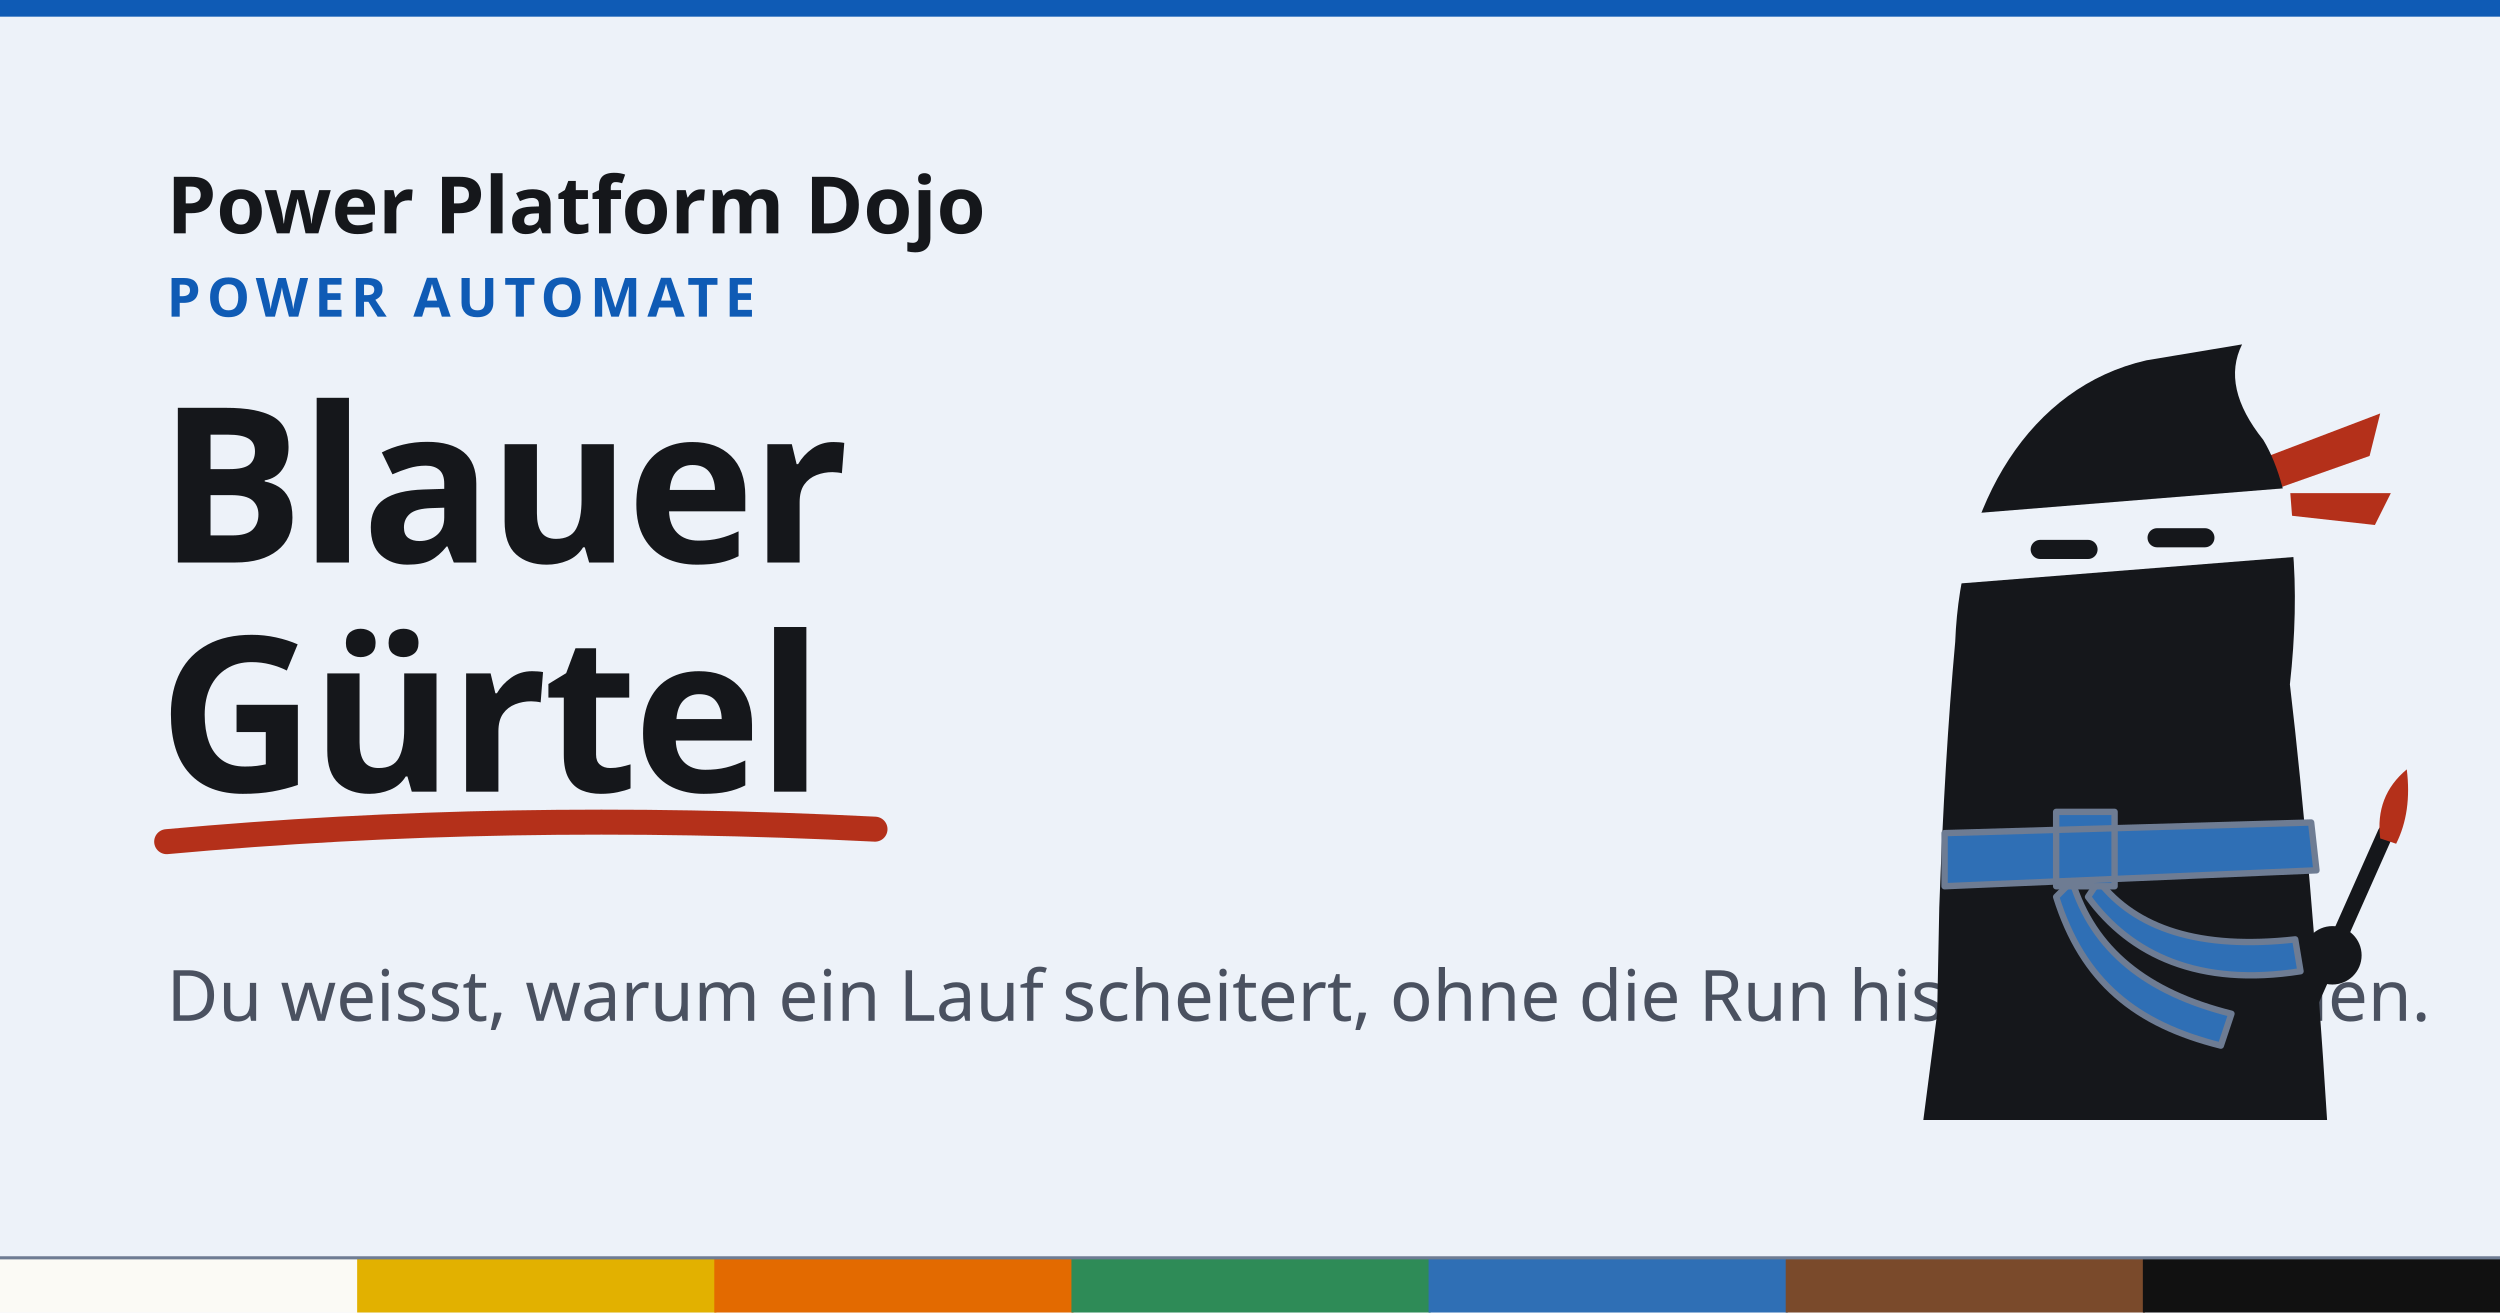
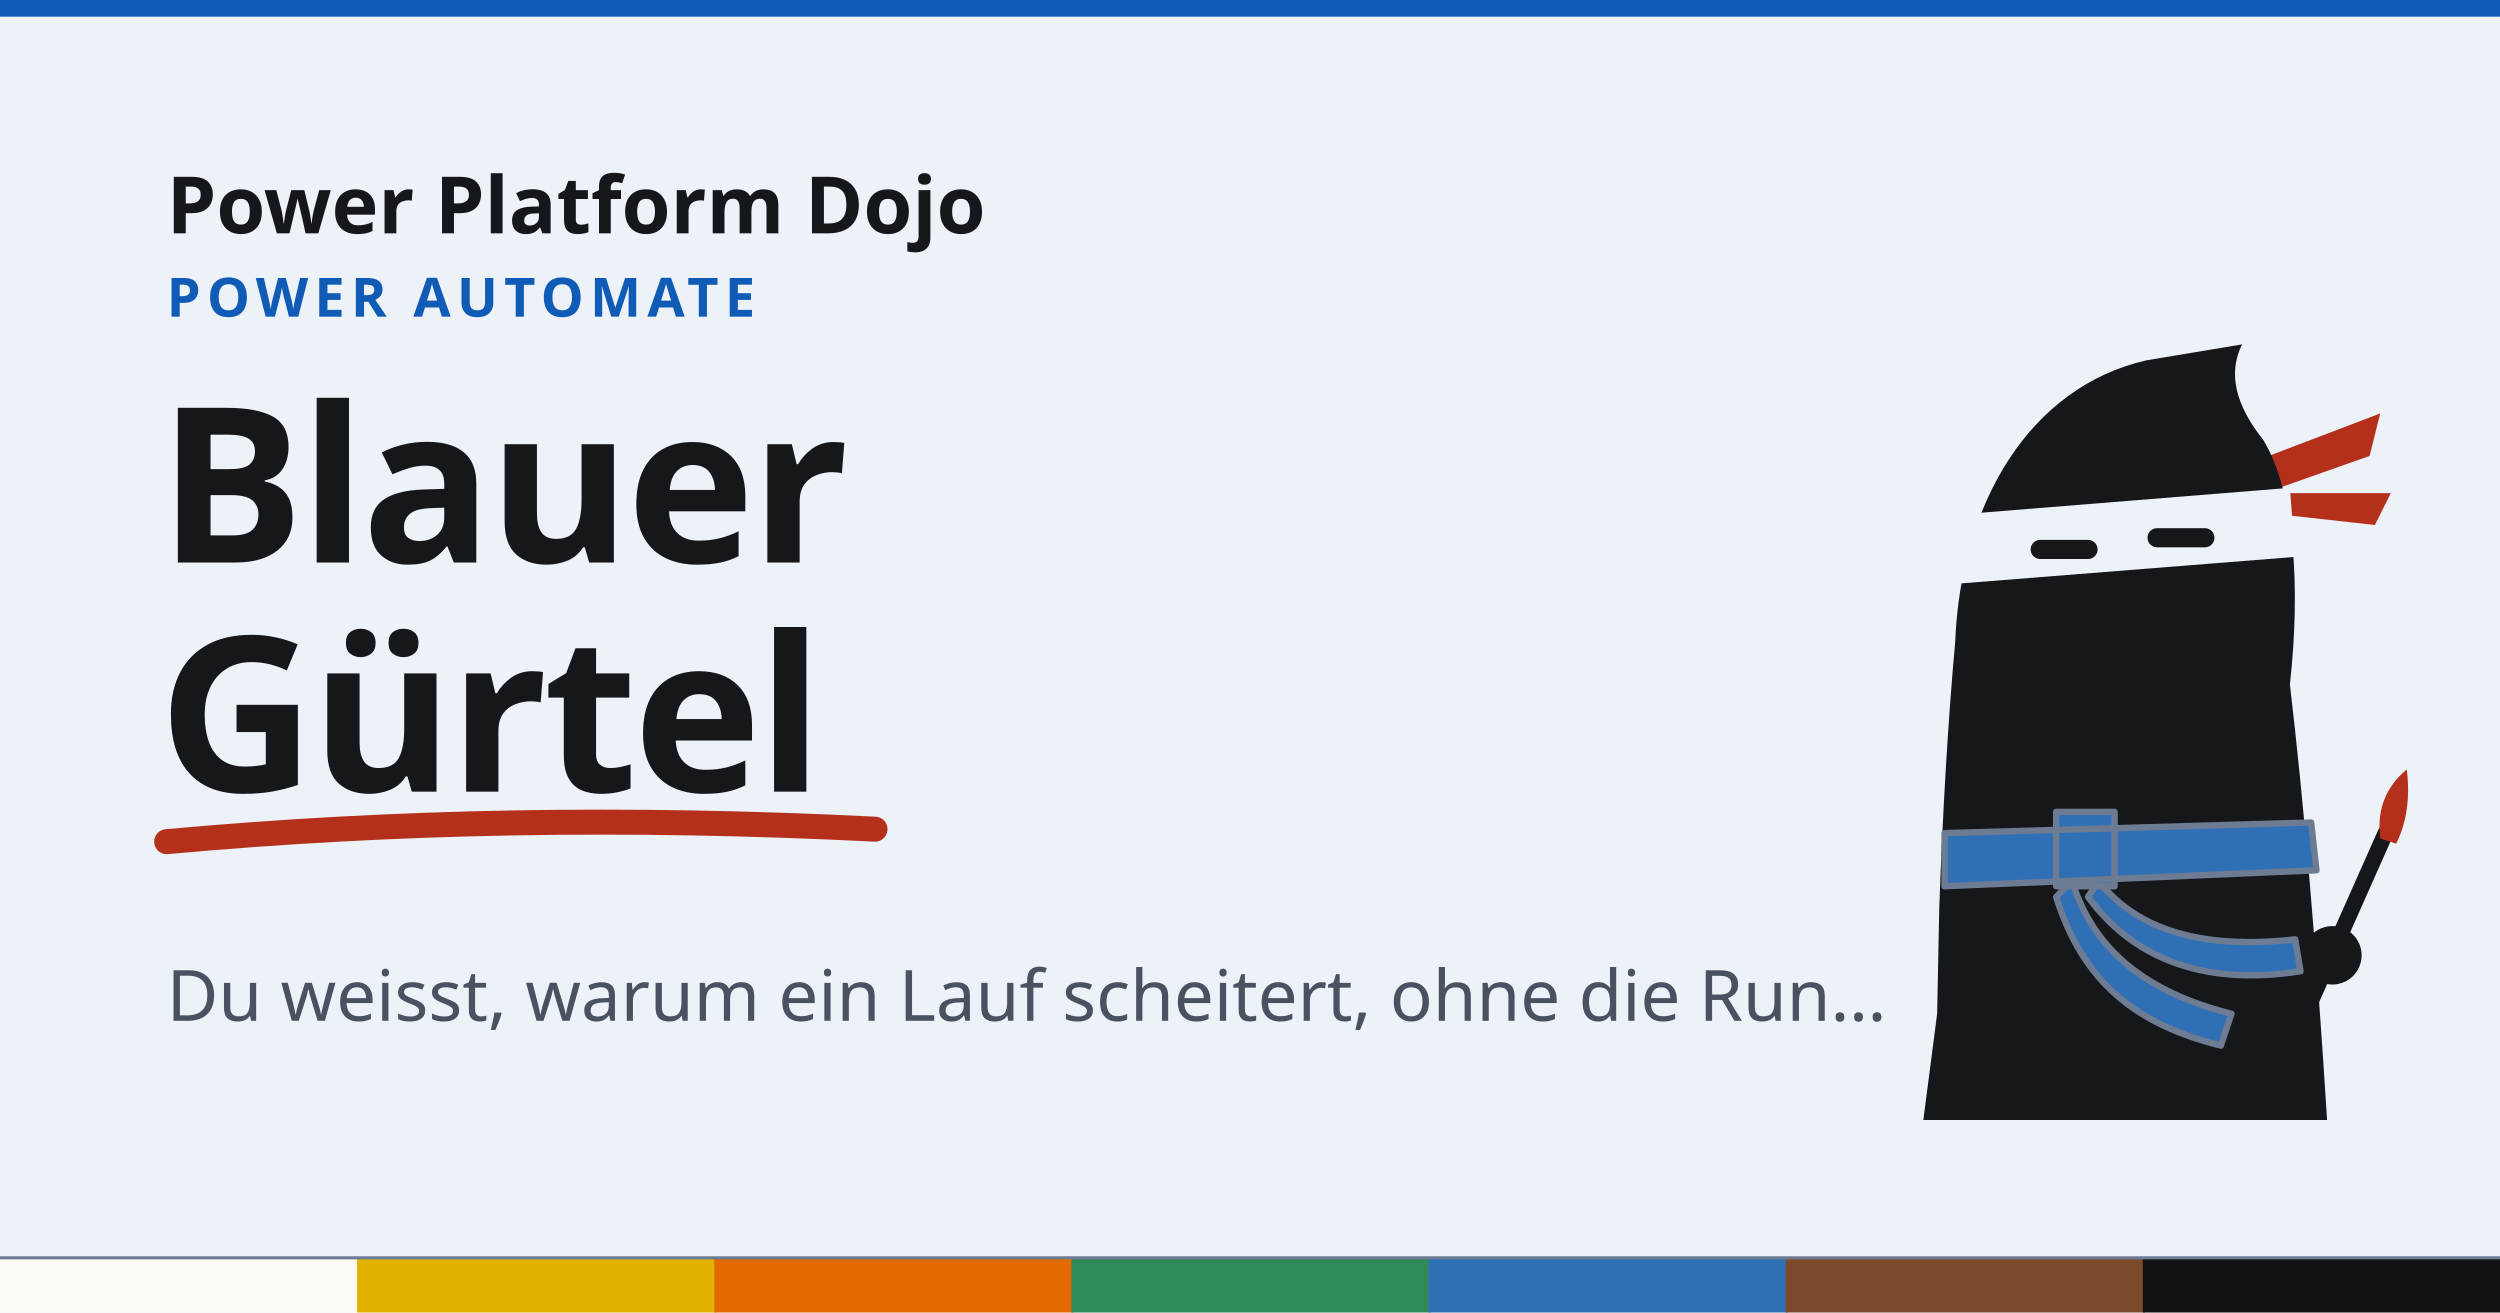
<svg xmlns="http://www.w3.org/2000/svg" width="1200" height="630" viewBox="0 0 1200 630">
  <rect width="1200" height="630" fill="#EDF2F9" />
  <rect x="0" y="604" width="172.429" height="26" fill="#FBFAF5" />
  <rect x="171.429" y="604" width="172.429" height="26" fill="#E2B100" />
  <rect x="342.857" y="604" width="172.429" height="26" fill="#E36A00" />
  <rect x="514.286" y="604" width="172.429" height="26" fill="#2E8B57" />
  <rect x="685.714" y="604" width="172.429" height="26" fill="#2F6FB5" />
  <rect x="857.143" y="604" width="172.429" height="26" fill="#7A4A2B" />
  <rect x="1028.571" y="604" width="172.429" height="26" fill="#111111" />
  <rect x="0" y="603" width="1200" height="1.5" fill="#6E7C93" />
  <rect x="0" y="0" width="1200" height="8" fill="#0F5BB5" />
  <text x="80" y="112" font-family="Bahnschrift, 'Arial Narrow', sans-serif" font-weight="600" font-size="38" fill="#15171B">Power Platform Dojo</text>
  <text x="80" y="152" font-family="Bahnschrift, 'Arial Narrow', sans-serif" font-weight="700" font-size="26" letter-spacing="3" fill="#0F5BB5">POWER AUTOMATE</text>
  <text x="76" y="270" font-family="Bahnschrift, 'Arial Narrow', sans-serif" font-weight="700" font-size="104" letter-spacing="-2" fill="#15171B">Blauer</text>
  <text x="76" y="380" font-family="Bahnschrift, 'Arial Narrow', sans-serif" font-weight="700" font-size="104" letter-spacing="-2" fill="#15171B">Gürtel</text>
  <path d="M80 404C190 394 300 392 420 398" fill="none" stroke="#B4301A" stroke-width="12" stroke-linecap="round" />
-   <text x="80" y="490" font-family="'Segoe UI', system-ui, sans-serif" font-size="34" fill="#4A5160">Du weisst, warum ein Lauf scheitert, ohne die Run history zu öffnen.</text>
+   <text x="80" y="490" font-family="'Segoe UI', system-ui, sans-serif" font-size="34" fill="#4A5160">Du weisst, warum ein Lauf scheitert, ohne die Run…</text>
  <g transform="translate(862 150) scale(2.55)">
    <style>.t-koerper{fill:#15171B}.t-gesicht{fill:#EDF2F9}.t-augen{fill:none;stroke:#15171B;stroke-width:3.6;stroke-linecap:round}.t-band,.t-pinsel-spitze{fill:#B4301A}.t-guertel,.t-guertel-enden{fill:#2F6FB5;stroke:#6E7C93;stroke-width:1.2;stroke-linejoin:round}.t-pinsel-stiel{fill:none;stroke:#15171B;stroke-width:3;stroke-linecap:round}.t-hand{fill:#15171B}.t-rolle,.t-strich{display:none}</style>
    <g class="t-figur">
      <path class="t-band" d="M89 27l21-8-2 8-17 6zM90 34h22l-3 6-18-2z" />
      <path class="t-koerper" d="M24 152l2.6-20 .4-20q1-28 3-50c1-26 14-48 36-53l18-3q-4 8 4 18c6 10 7 28 5 46q4 34 7 82z" />
      <path class="t-gesicht" d="M31 38l62-5 1 13-63 5z" />
      <path class="t-augen" d="M46 44.6h9M68 42.4h9" />
      <g class="t-rolle">
        <path class="t-rolle-blatt" d="M30 114h60v18H30z" />
        <path class="t-rolle-zeilen" d="M38 120h40M38 126h28" />
        <path class="t-rolle-enden" d="M25 111h6v24h-6zM89 111h6v24h-6z" />
      </g>
      <path class="t-guertel-enden" d="M52 107c4 13 14 21 30 25l-2 6c-16-4-26-12-31-28zM57 107c7 9 19 13 37 11l1 6c-19 3-32-3-40-14z" />
      <path class="t-guertel" d="M28 98l69-2 1 9-70 3zM49 94h11v14H49z" />
      <g class="t-pinsel">
        <path class="t-pinsel-stiel" d="M95 134l16-36" />
        <path class="t-pinsel-spitze" d="M110 99q-1-8 5-13 1 8-2 14z" />
        <circle class="t-hand" cx="101" cy="121" r="5.5" />
      </g>
      <path class="t-strich" pathLength="1" d="M24 152l2.6-20 .4-20q1-28 3-50c1-26 14-48 36-53l18-3q-4 8 4 18c6 10 7 28 5 46q4 34 7 82z" />
    </g>
  </g>
</svg>
